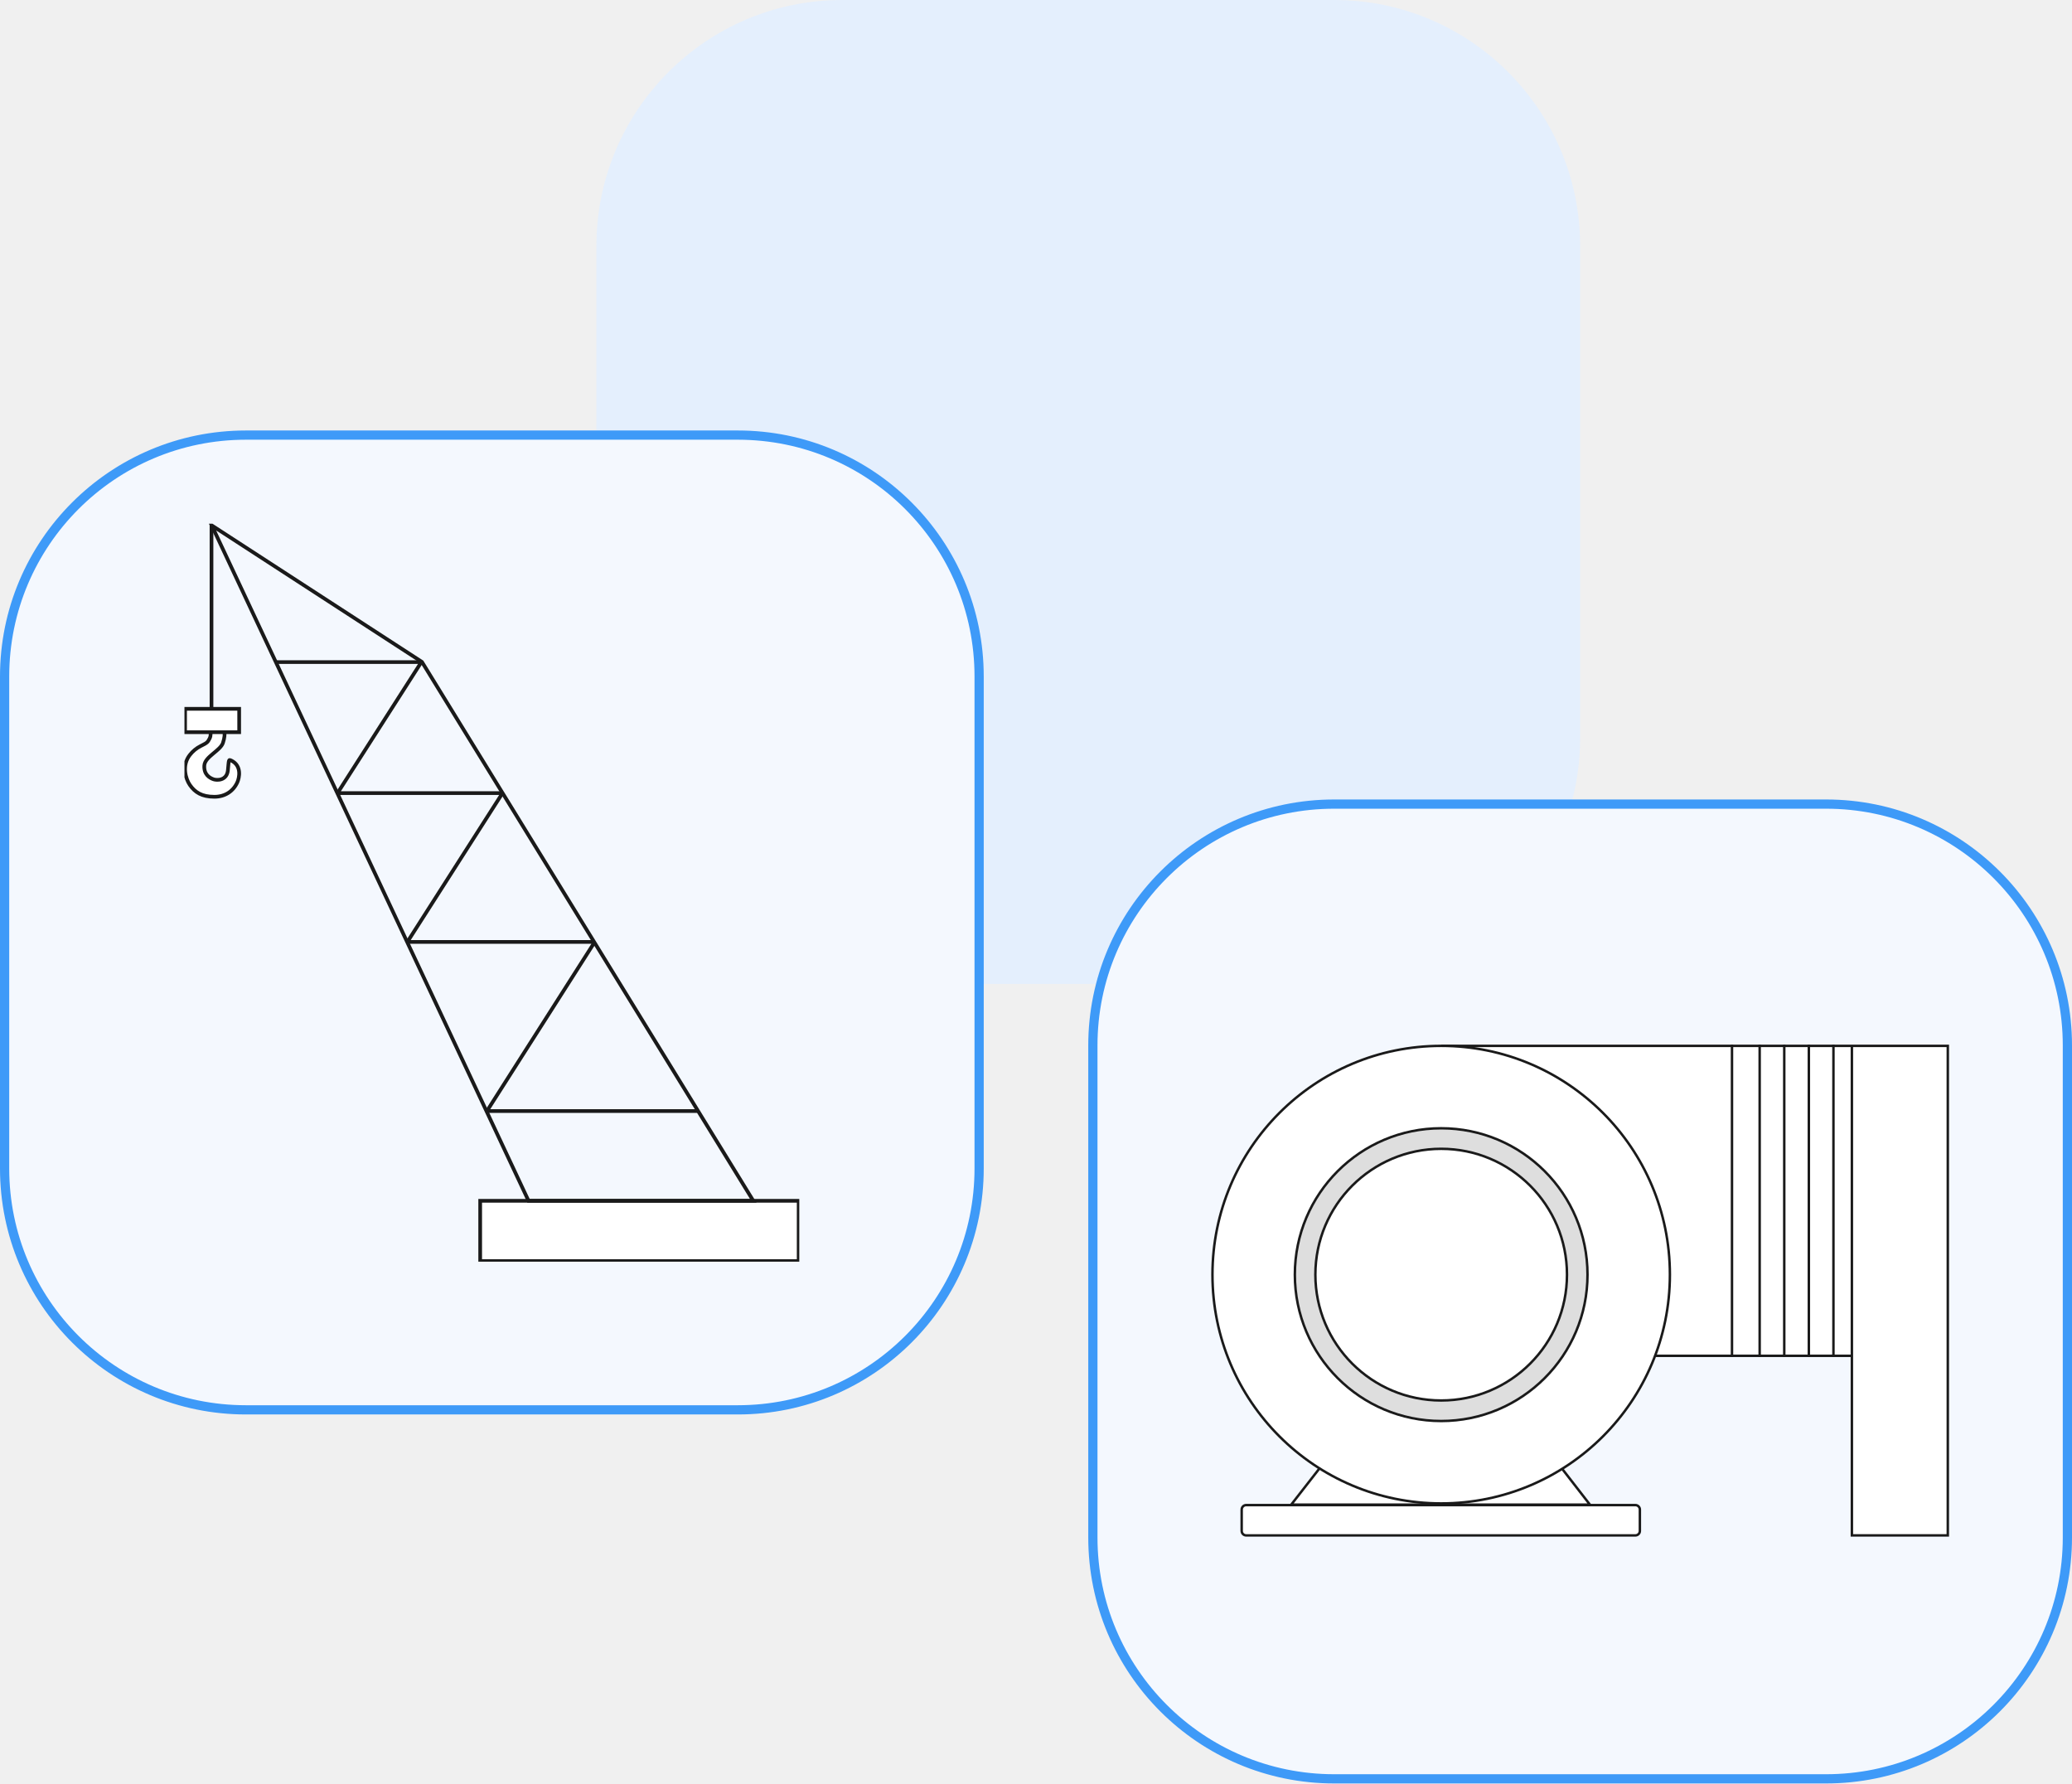
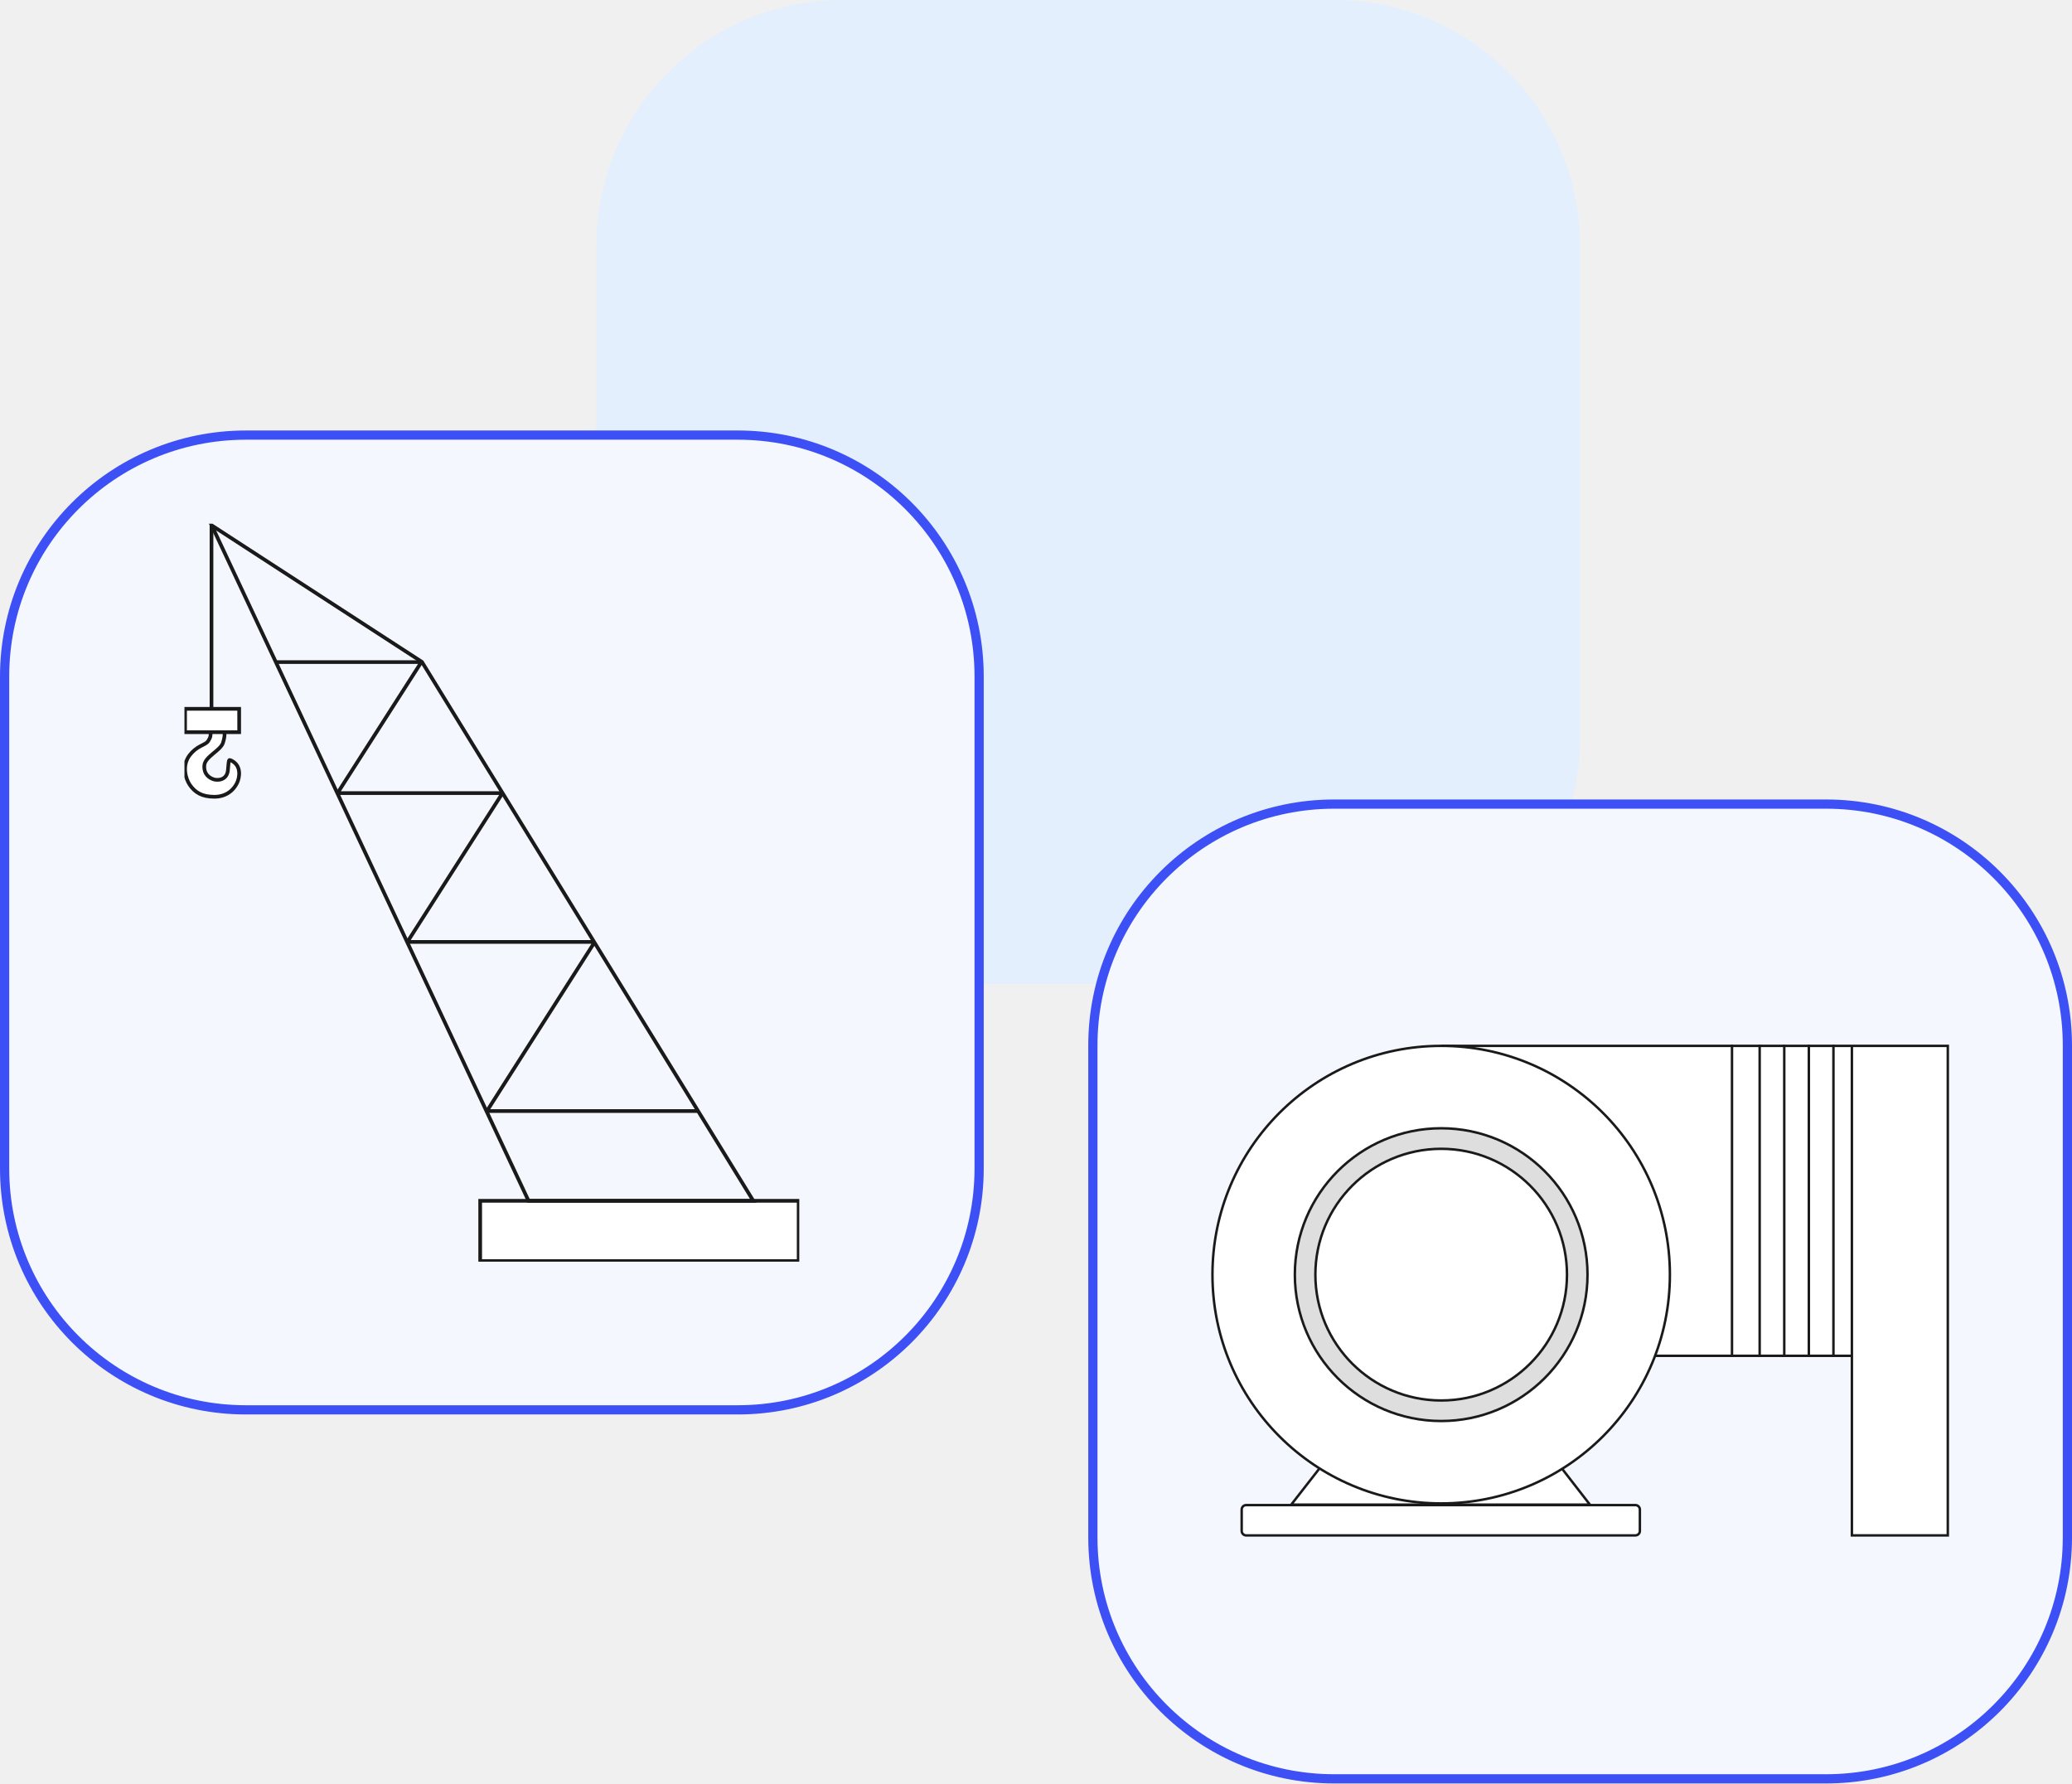
<svg xmlns="http://www.w3.org/2000/svg" width="337" height="290" fill="none">
  <rect width="160" height="160" fill="#e4effd" rx="40" transform="matrix(-1 0 0 1 257 0)" />
-   <rect width="158.5" height="158.5" x="-.75" y=".75" fill="#f4f8fe" stroke="#3e9af8" stroke-width="1.5" rx="39.25" transform="matrix(-1 0 0 1 158.5 70)" />
+   <rect width="158.5" height="158.5" x="-.75" y=".75" fill="#f4f8fe" stroke="#3d50f5" stroke-width="1.5" rx="39.25" transform="matrix(-1 0 0 1 158.5 70)" />
  <g clip-path="url(#a)">
    <path fill="#f4f8fe" d="M30 85.16h100v120H30z" />
    <path fill="#fff" stroke="#1a1a1a" stroke-width=".6" d="M129.9 195.261H78.1v9.8h51.8z" />
    <path stroke="#1a1a1a" stroke-width=".6" d="M85.964 195.261 34.439 85.435l34.188 22.197 53.894 87.629z" />
    <path fill="#fff" stroke="#1a1a1a" stroke-width=".6" d="M38.9 115.261h-8.8v3.8h8.8zm-5.036 5.225c.182-.28.302-.517.358-.762.048-.211.047-.422.006-.663h2.277c.042.276.055.843-.246 1.743-.1.302-.325.592-.617.883-.245.243-.53.48-.82.721l-.171.142c-.345.289-.686.585-.947.897s-.448.651-.473 1.025c-.048.713.153 1.219.459 1.576.303.354.702.554 1.038.671.263.091.797.154 1.291-.017a1.5 1.5 0 0 0 .681-.469c.19-.236.324-.554.366-.975q.04-.399.064-.7l.026-.293c.024-.259.046-.435.081-.55.035-.113.07-.129.095-.133a.3.3 0 0 1 .107.015q.076.022.194.081c.862.427 1.183 1.122 1.252 1.803.07.686-.12 1.357-.278 1.71-.66 1.472-2.014 2.37-3.732 2.37-1.034 0-1.822-.182-2.456-.511-.633-.328-1.118-.806-1.54-1.41-.337-.483-.675-1.281-.76-2.172-.083-.888.087-1.862.756-2.708a5.2 5.2 0 0 1 1.772-1.456l.276-.141c.156-.079.303-.153.432-.229.207-.122.384-.258.509-.448Z" />
    <path stroke="#1a1a1a" stroke-width=".6" d="M44.8 107.661h23.7m-13.6 21.3h26.9m-15.6 24.2h30.4m-17.5 27.5h34.4m-58.6-51.708 13.632-21.292M66.2 153.253l15.532-24.292M79.2 180.653l17.531-27.492M34.4 85.36v29.901" />
  </g>
-   <rect width="158.5" height="158.5" x="-.75" y=".75" fill="#f4f8fe" stroke="#3e9af8" stroke-width="1.5" rx="39.25" transform="matrix(-1 0 0 1 335.5 130)" />
+   <rect width="158.5" height="158.5" x="-.75" y=".75" fill="#f4f8fe" stroke="#3d50f5" stroke-width="1.5" rx="39.25" transform="matrix(-1 0 0 1 335.5 130)" />
  <path fill="#fff" stroke="#1a1a1a" stroke-width=".4" d="m210.01 244.665 9.987-12.8h28.67l9.925 12.8z" />
  <rect width="64.763" height="4.93" x="201.954" y="244.736" fill="#fff" stroke="#1a1a1a" stroke-width=".4" rx=".73" />
  <path fill="#fff" stroke="#1a1a1a" stroke-width=".4" d="M234.6 170.065h66.6v50.4h-66.6zm66.6 0h15.6v79.6h-15.6z" />
  <circle cx="234.4" cy="207.265" r="37.2" fill="#fff" stroke="#1a1a1a" stroke-width=".4" />
  <mask id="b" fill="#fff">
    <path d="M258.4 207.265c0 13.255-10.745 24-24 24s-24-10.745-24-24 10.745-24 24-24 24 10.745 24 24m-44.261 0c0 11.19 9.071 20.262 20.261 20.262s20.261-9.072 20.261-20.262-9.071-20.261-20.261-20.261-20.261 9.071-20.261 20.261" />
  </mask>
  <path fill="#dedede" stroke="#1a1a1a" stroke-width=".8" d="M258.4 207.265c0 13.255-10.745 24-24 24s-24-10.745-24-24 10.745-24 24-24 24 10.745 24 24Zm-44.261 0c0 11.19 9.071 20.262 20.261 20.262s20.261-9.072 20.261-20.262-9.071-20.261-20.261-20.261-20.261 9.071-20.261 20.261Z" mask="url(#b)" />
  <path stroke="#1a1a1a" stroke-width=".4" d="M281.7 169.865v50.8m4.5-50.8v50.8m4-50.8v50.8m4-50.8v50.8m4-50.8v50.8" />
  <defs>
    <clipPath id="a">
      <path fill="#fff" d="M30 85.16h100v120H30z" />
    </clipPath>
  </defs>
</svg>
